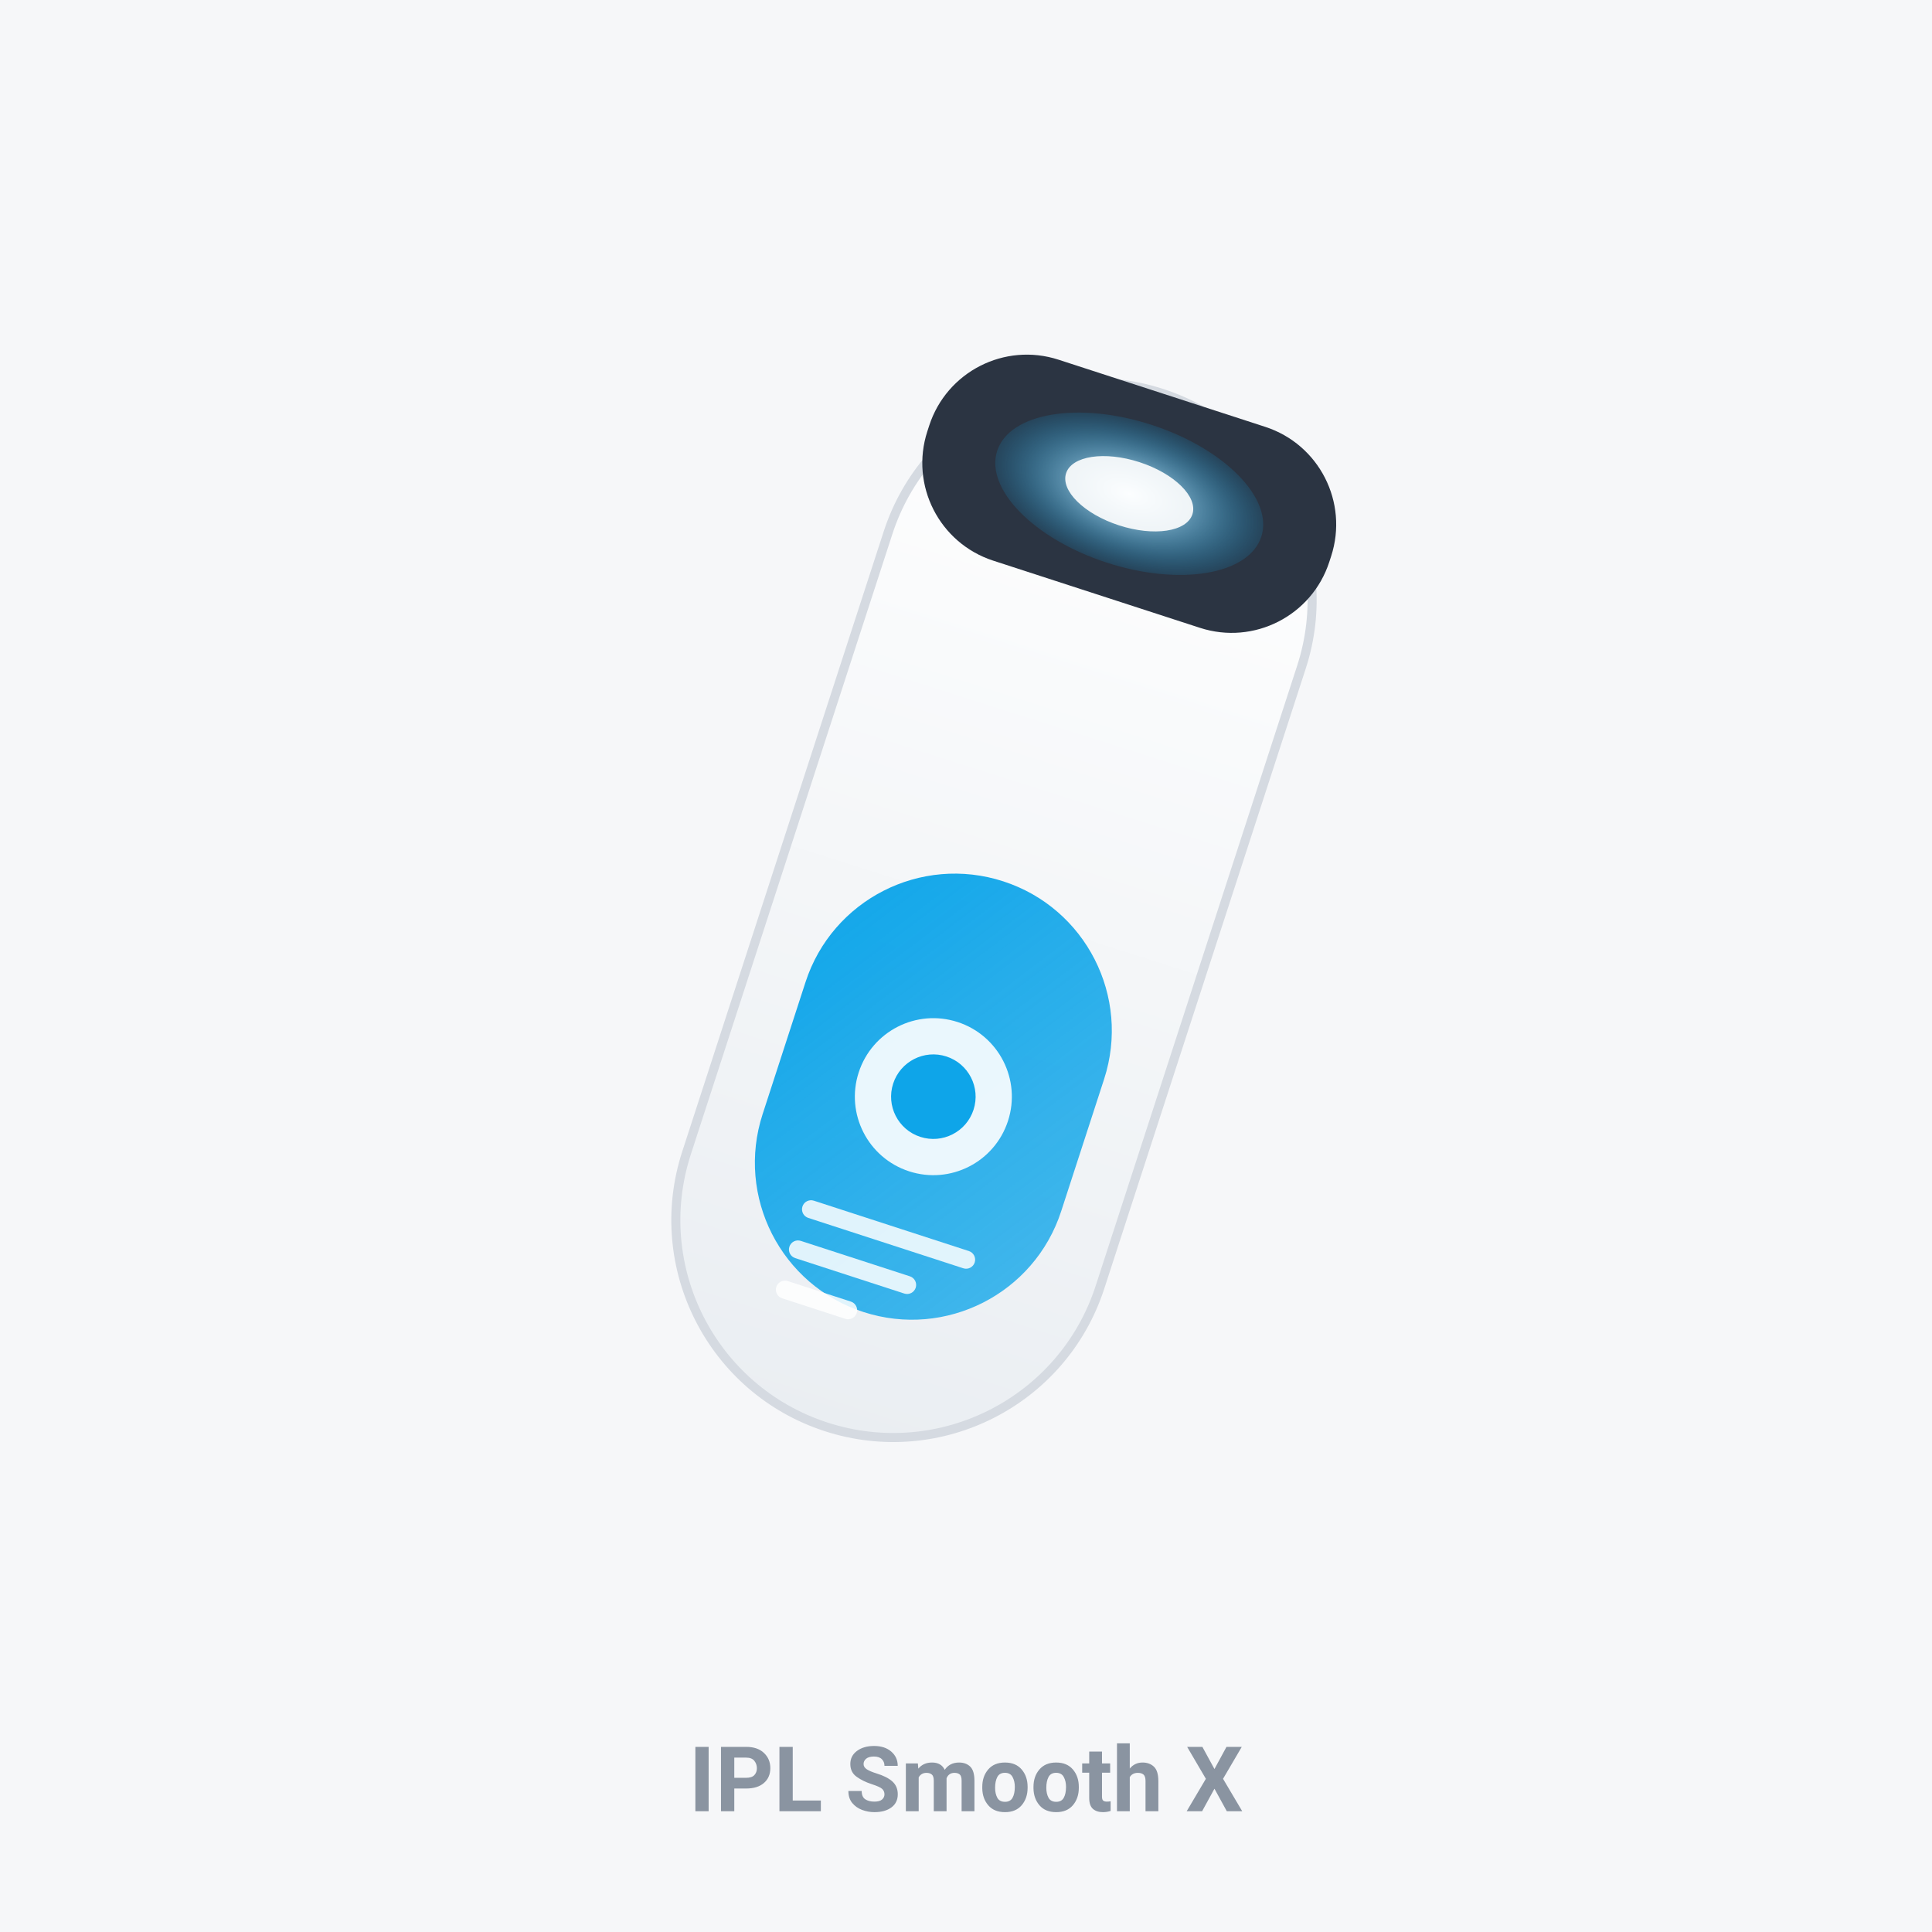
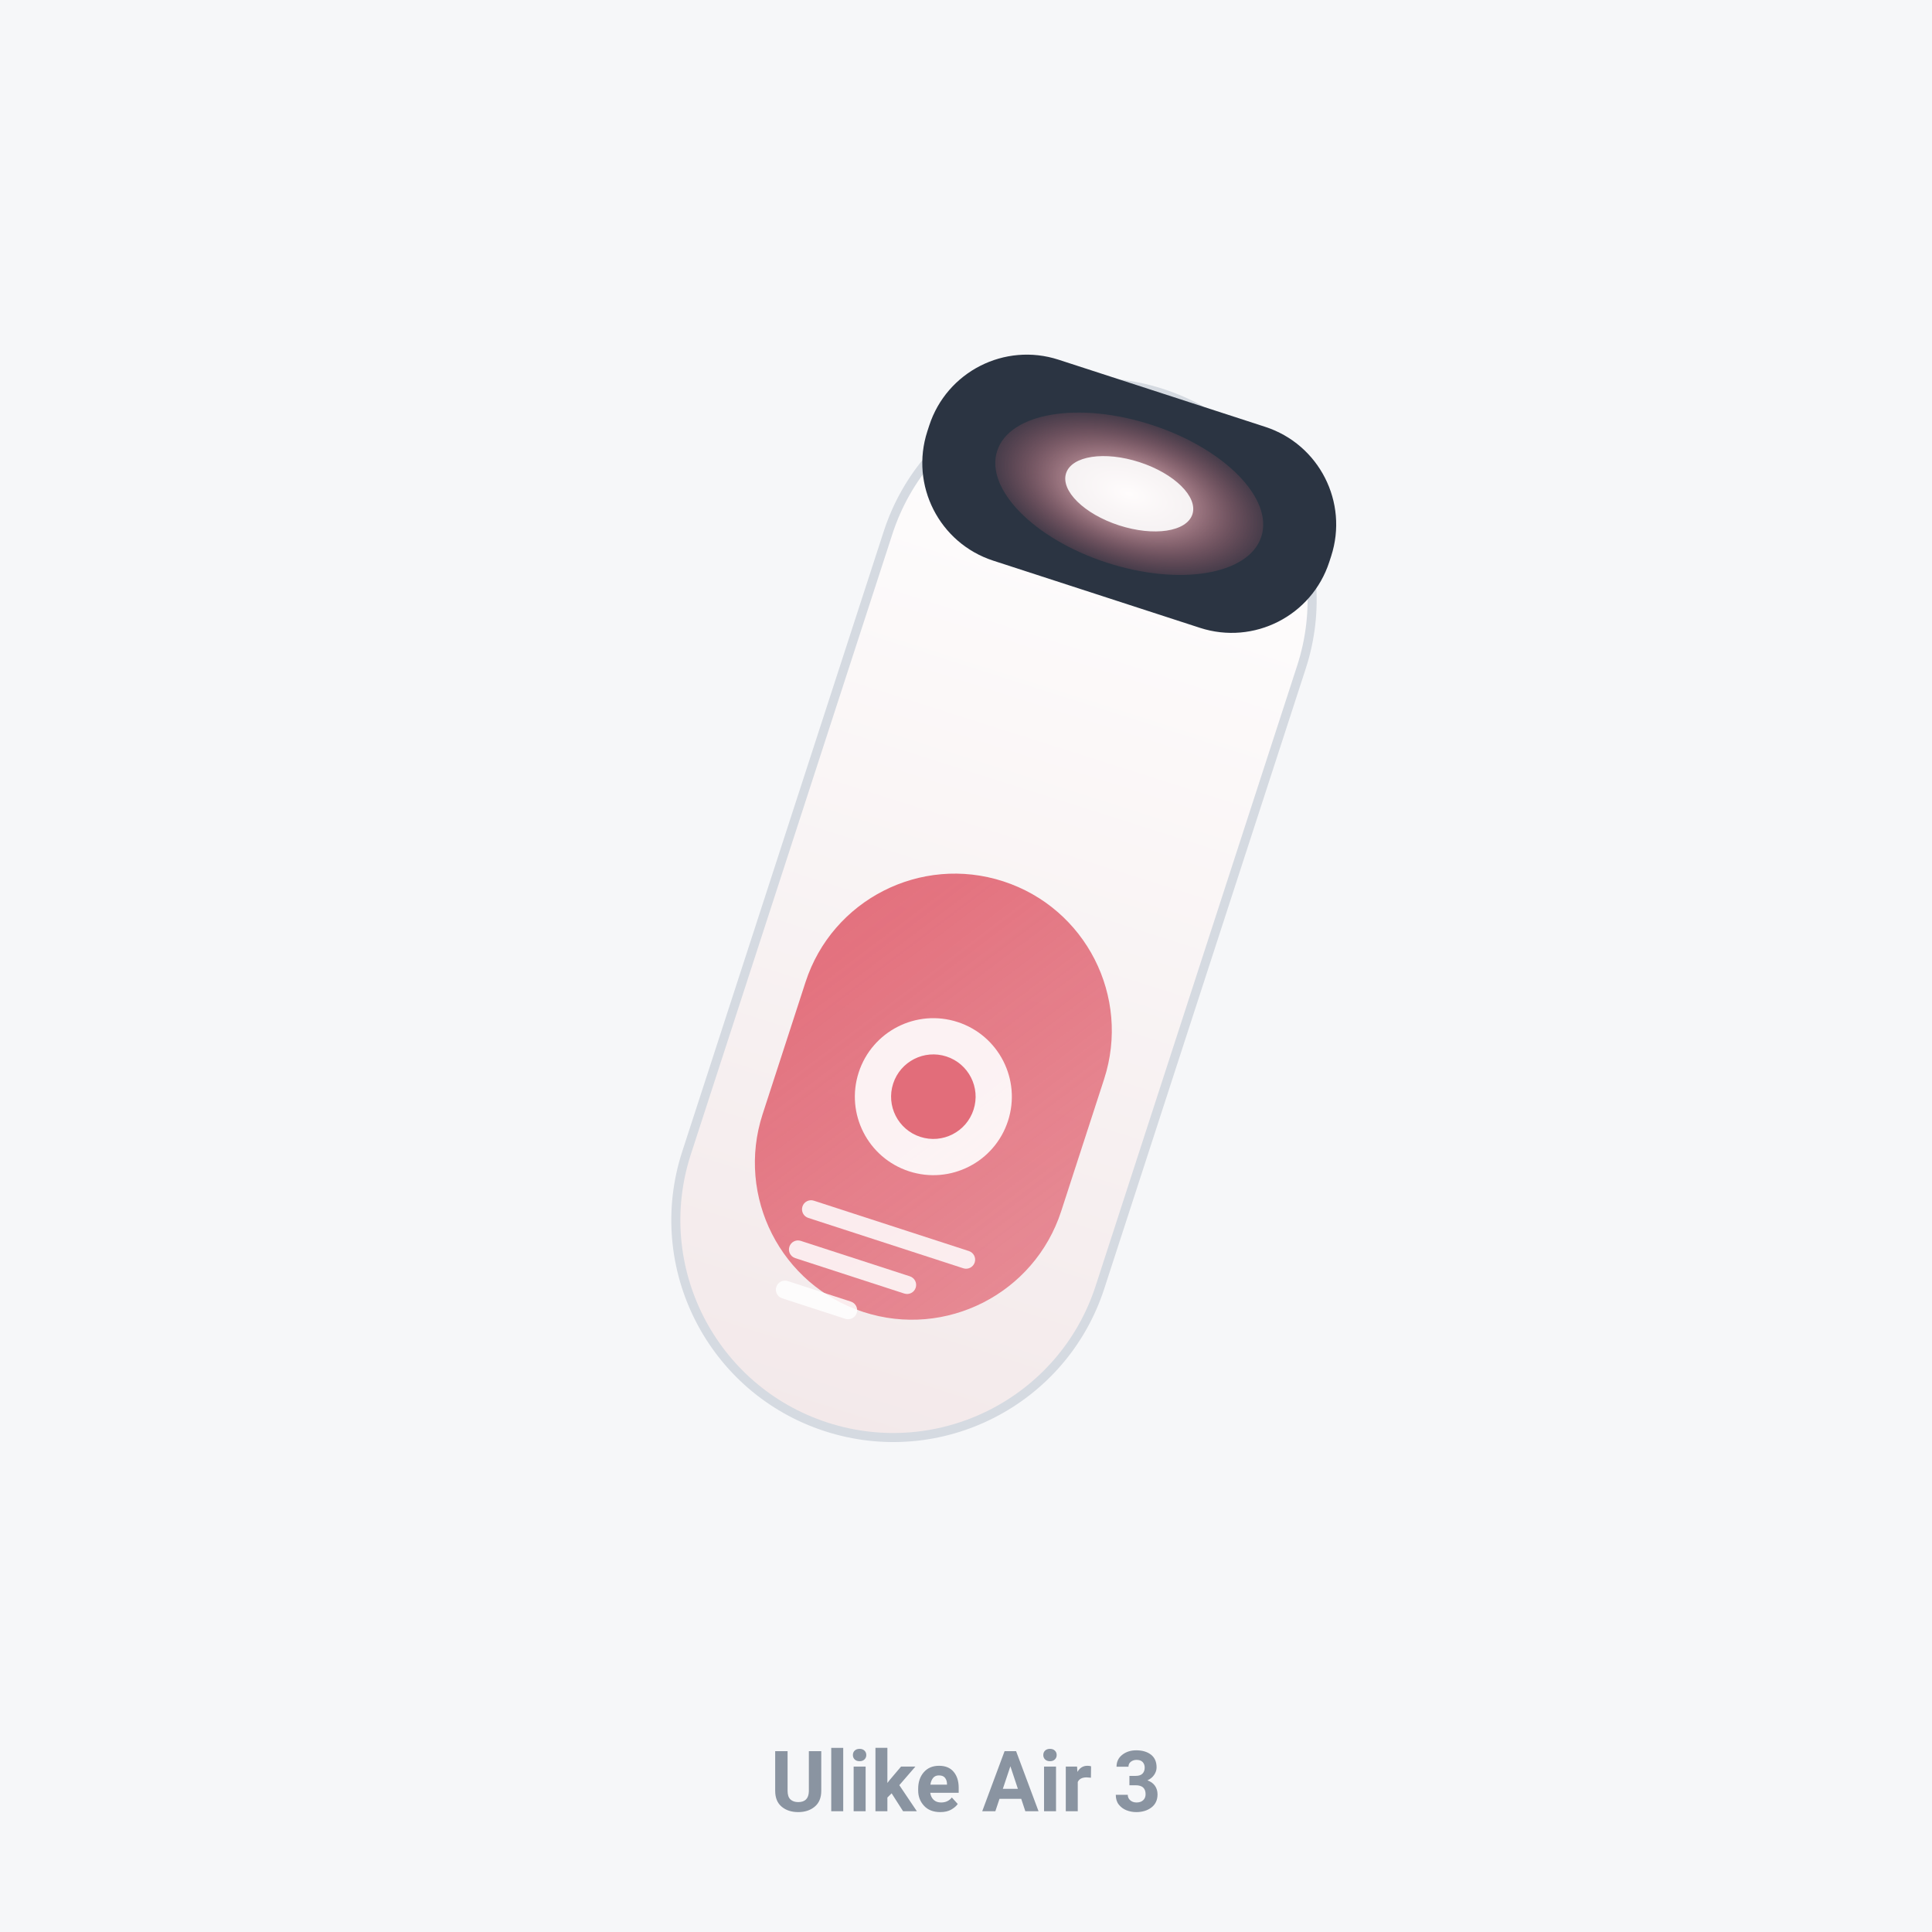
<svg xmlns="http://www.w3.org/2000/svg" width="640" height="640" viewBox="0 0 640 640" role="img">
  <defs>
    <linearGradient id="g" x1="0" y1="0" x2="0" y2="1">
      <stop offset="0" stop-color="#ffffff" />
-       <stop offset="1" stop-color="#eaeef2" />
+       <stop offset="1" stop-color="#f3e9ea" />
    </linearGradient>
    <linearGradient id="a" x1="0" y1="0" x2="1" y2="1">
-       <stop offset="0" stop-color="#0ea5e9" />
-       <stop offset="1" stop-color="#0ea5e9" stop-opacity="0.75" />
+       <stop offset="0" stop-color="#e26d7a" />
+       <stop offset="1" stop-color="#e26d7a" stop-opacity="0.75" />
    </linearGradient>
    <radialGradient id="flash" cx="0.5" cy="0.5" r="0.5">
-       <stop offset="0" stop-color="#e0f2fe" />
-       <stop offset="1" stop-color="#0ea5e9" stop-opacity="0.15" />
+       <stop offset="0" stop-color="#ffe4e6" />
+       <stop offset="1" stop-color="#e26d7a" stop-opacity="0.15" />
    </radialGradient>
  </defs>
  <rect width="640" height="640" fill="#f6f7f9" />
  <g transform="translate(320 330) rotate(18)">
    <rect x="-72" y="-210" width="144" height="360" rx="72" fill="url(#g)" stroke="#d5dae1" stroke-width="3" />
    <rect x="-52" y="-40" width="104" height="150" rx="52" fill="url(#a)" />
    <circle cx="0" cy="35" r="26" fill="#ffffff" opacity="0.9" />
-     <circle cx="0" cy="35" r="14" fill="#0ea5e9" />
+     <circle cx="0" cy="35" r="14" fill="#e26d7a" />
    <g fill="#ffffff" opacity="0.85">
      <rect x="-30" y="80" width="60" height="6" rx="3" />
      <rect x="-30" y="94" width="44" height="6" rx="3" />
      <rect x="-30" y="108" width="28" height="6" rx="3" />
    </g>
    <rect x="-70" y="-210" width="140" height="70" rx="34" fill="#2b3442" />
    <ellipse cx="0" cy="-175" rx="46" ry="24" fill="url(#flash)" />
    <ellipse cx="0" cy="-175" rx="22" ry="11" fill="#ffffff" opacity="0.9" />
  </g>
-   <text x="320" y="600" text-anchor="middle" font-family="system-ui,Segoe UI,Roboto,sans-serif" font-size="30" font-weight="700" fill="#8a94a1">IPL Smooth X</text>
+   <text x="320" y="600" text-anchor="middle" font-family="system-ui,Segoe UI,Roboto,sans-serif" font-size="28" font-weight="700" fill="#8a94a1">Ulike Air 3</text>
</svg>
